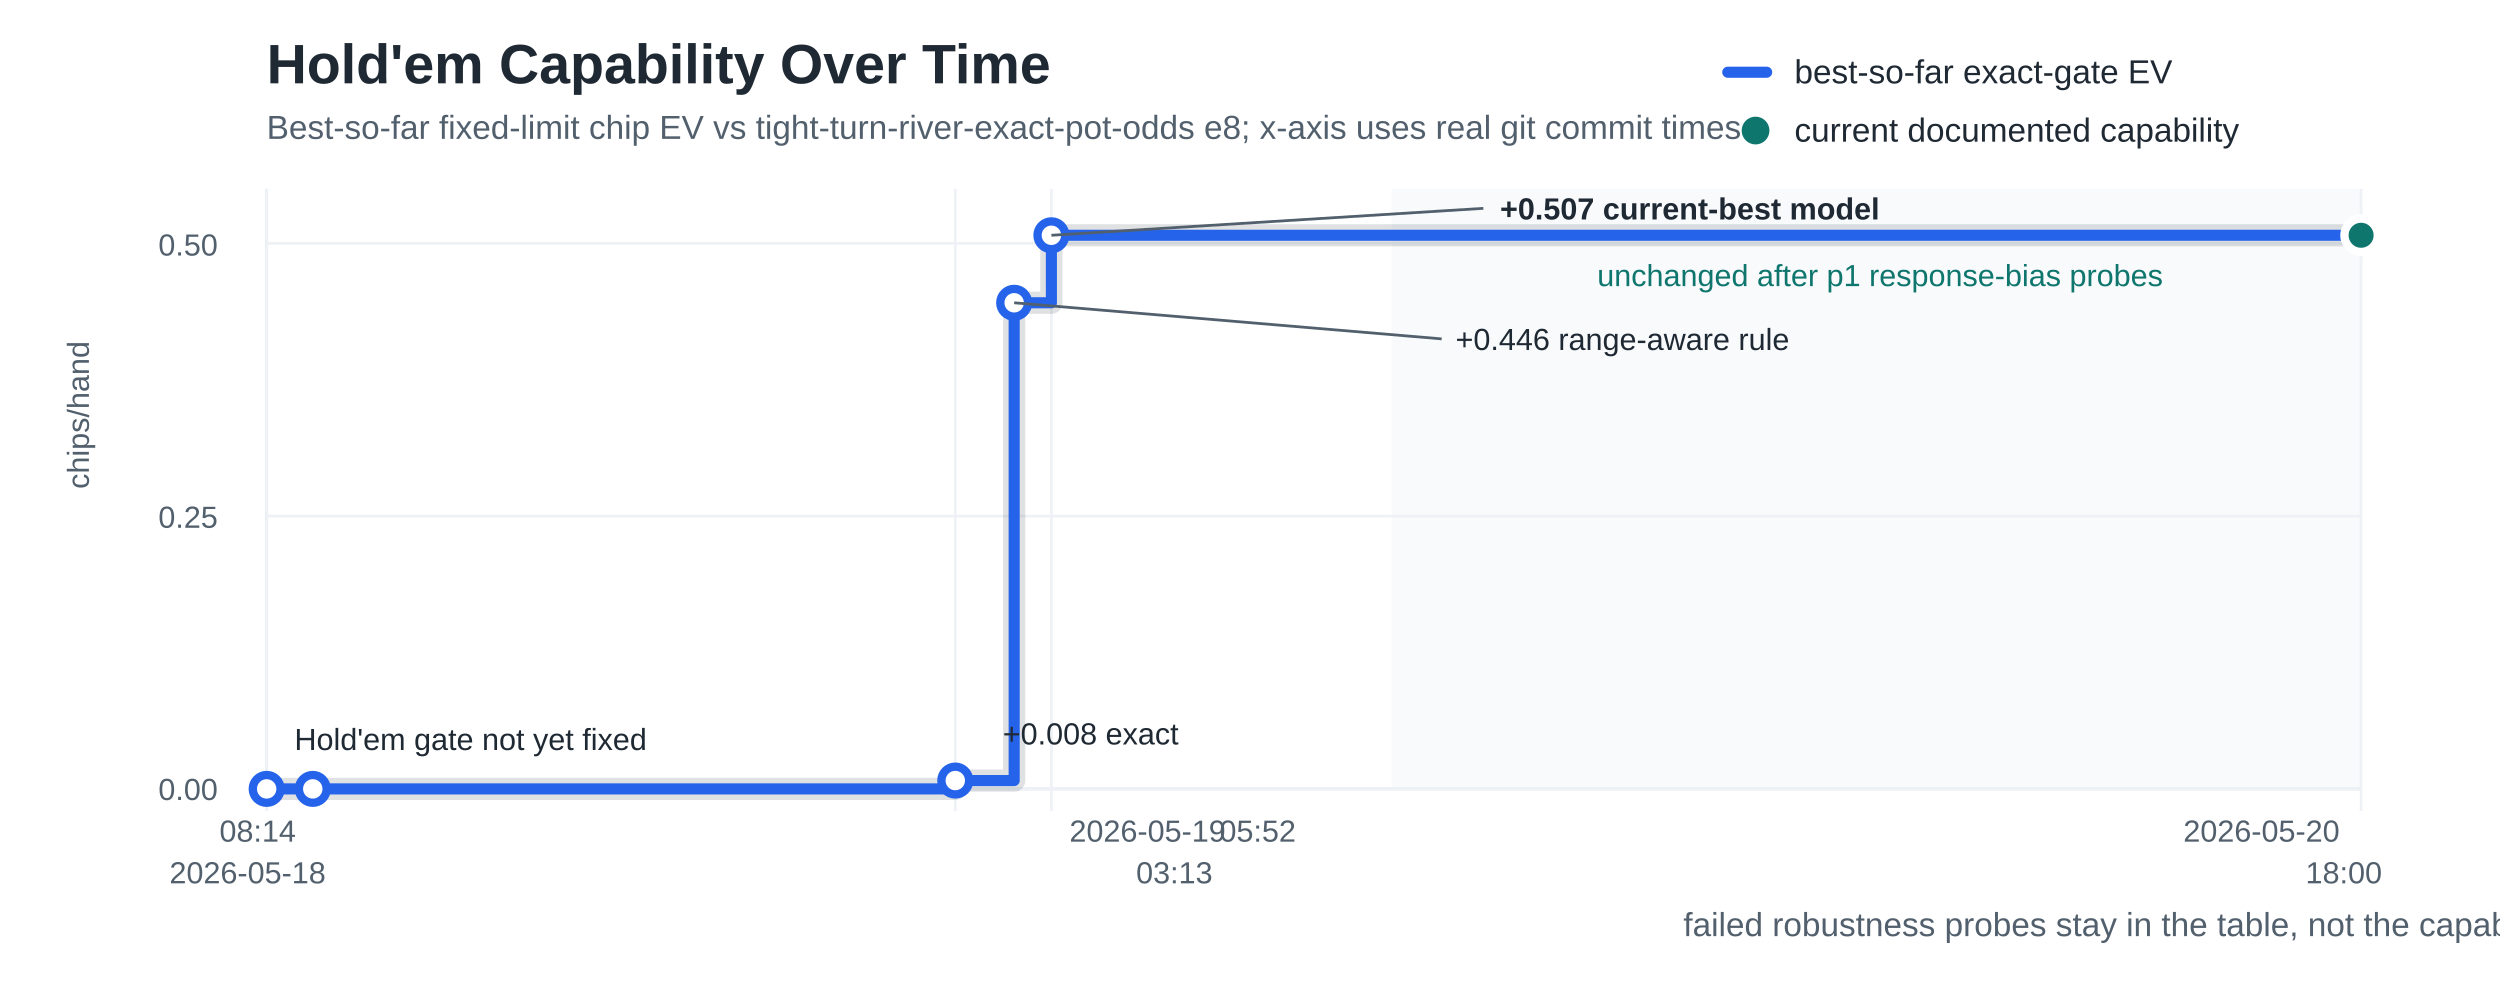
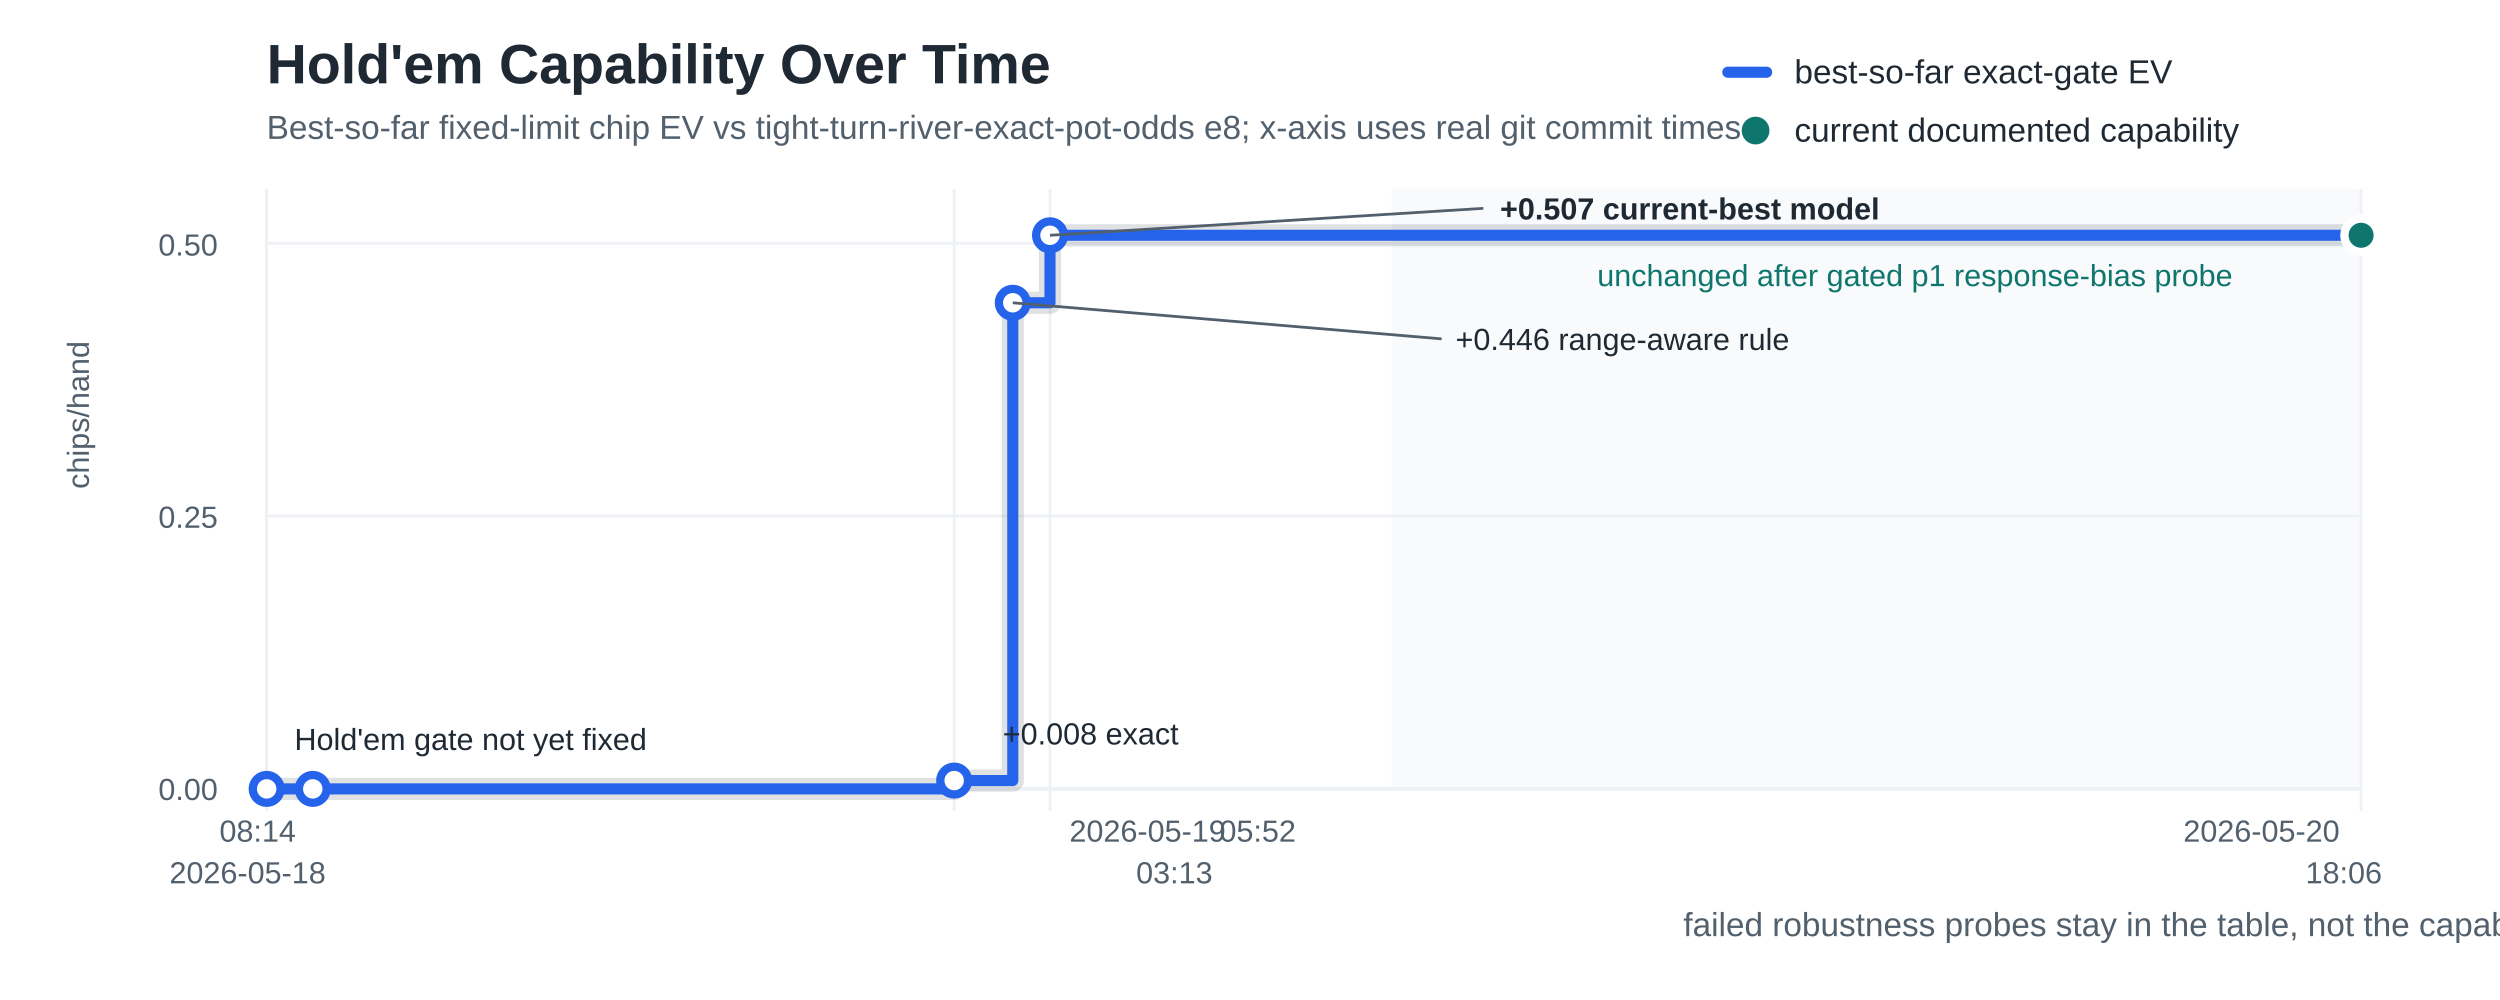
<svg xmlns="http://www.w3.org/2000/svg" width="900" height="360" viewBox="0 0 900 360" role="img" aria-labelledby="title desc">
  <rect width="900" height="360" fill="#ffffff" />
  <rect x="501" y="68" width="349" height="216" fill="#f8fafc" />
  <text x="96" y="30" font-family="Arial, Helvetica, sans-serif" font-size="20" font-weight="700" fill="#1f2933">Hold'em Capability Over Time</text>
  <text x="96" y="50" font-family="Arial, Helvetica, sans-serif" font-size="12" fill="#52606d">Best-so-far fixed-limit chip EV vs tight-turn-river-exact-pot-odds e8; x-axis uses real git commit times</text>
  <g stroke="#d9e2ec" stroke-width="1">
    <line x1="96" y1="284" x2="850" y2="284" />
    <line x1="96" y1="68" x2="96" y2="284" />
  </g>
  <g font-family="Arial, Helvetica, sans-serif" font-size="11" fill="#52606d">
    <line x1="96" y1="284.0" x2="850" y2="284.0" stroke="#eef2f6" stroke-width="1" />
    <text x="57" y="288">0.00</text>
    <line x1="96" y1="185.8" x2="850" y2="185.8" stroke="#eef2f6" stroke-width="1" />
    <text x="57" y="190">0.25</text>
    <line x1="96" y1="87.6" x2="850" y2="87.6" stroke="#eef2f6" stroke-width="1" />
    <text x="57" y="92">0.50</text>
    <text x="32" y="176" transform="rotate(-90 32 176)">chips/hand</text>
  </g>
  <g stroke="#eef2f6" stroke-width="1">
    <line x1="96.0" y1="68" x2="96.0" y2="292" />
-     <line x1="343.9" y1="68" x2="343.9" y2="292" />
-     <line x1="378.5" y1="68" x2="378.5" y2="292" />
+     <line x1="343.5" y1="68" x2="343.5" y2="292" />
+     <line x1="378.0" y1="68" x2="378.0" y2="292" />
    <line x1="850.0" y1="68" x2="850.0" y2="292" />
  </g>
-   <path d="M 96.0 284.0 L 112.6 284.0 L 112.6 284.0 L 343.9 284.0 L 343.9 281.0 L 365.1 281.0 L 365.1 109.0 L 378.5 109.0 L 378.5 84.7 L 818.3 84.7 L 818.3 84.7 L 821.6 84.7 L 821.6 84.7 L 823.7 84.7 L 823.7 84.7 L 825.3 84.7 L 825.3 84.7 L 827.2 84.7 L 827.2 84.7 L 833.7 84.7 L 833.7 84.7 L 837.2 84.7 L 837.2 84.7 L 838.4 84.7 L 838.4 84.7 L 840.7 84.7 L 840.7 84.7 L 842.7 84.7 L 842.7 84.7 L 846.2 84.7 L 846.2 84.7 L 847.3 84.7 L 847.3 84.7 L 850.0 84.7" fill="none" stroke="#1f2933" stroke-opacity="0.14" stroke-width="8" stroke-linecap="round" stroke-linejoin="round" />
-   <path d="M 96.0 284.0 L 112.6 284.0 L 112.6 284.0 L 343.9 284.0 L 343.9 281.0 L 365.1 281.0 L 365.1 109.0 L 378.5 109.0 L 378.5 84.7 L 818.3 84.7 L 818.3 84.7 L 821.6 84.7 L 821.6 84.7 L 823.7 84.7 L 823.7 84.7 L 825.3 84.7 L 825.3 84.7 L 827.2 84.7 L 827.2 84.7 L 833.7 84.7 L 833.7 84.7 L 837.2 84.7 L 837.2 84.7 L 838.4 84.7 L 838.4 84.7 L 840.7 84.7 L 840.7 84.7 L 842.7 84.7 L 842.7 84.7 L 846.2 84.7 L 846.2 84.7 L 847.3 84.7 L 847.3 84.7 L 850.0 84.7" fill="none" stroke="#2563eb" stroke-width="4" stroke-linecap="round" stroke-linejoin="round" />
+   <path d="M 96.0 284.0 L 112.6 284.0 L 112.6 284.0 L 343.5 284.0 L 343.5 281.0 L 364.6 281.0 L 364.6 109.0 L 378.0 109.0 L 378.0 84.7 L 817.1 84.7 L 817.1 84.7 L 820.4 84.7 L 820.4 84.7 L 822.4 84.7 L 822.4 84.7 L 824.1 84.7 L 824.1 84.7 L 826.0 84.7 L 826.0 84.7 L 832.5 84.7 L 832.5 84.7 L 835.9 84.7 L 835.9 84.7 L 837.1 84.7 L 837.1 84.7 L 839.5 84.7 L 839.5 84.7 L 841.5 84.7 L 841.5 84.7 L 845.0 84.7 L 845.0 84.7 L 846.1 84.7 L 846.1 84.7 L 848.7 84.7 L 848.7 84.7 L 850.0 84.7" fill="none" stroke="#1f2933" stroke-opacity="0.14" stroke-width="8" stroke-linecap="round" stroke-linejoin="round" />
+   <path d="M 96.0 284.0 L 112.6 284.0 L 112.6 284.0 L 343.5 284.0 L 343.5 281.0 L 364.6 281.0 L 364.6 109.0 L 378.0 109.0 L 378.0 84.7 L 817.1 84.7 L 817.1 84.7 L 820.4 84.7 L 820.4 84.7 L 822.4 84.7 L 822.4 84.7 L 824.1 84.7 L 824.1 84.7 L 826.0 84.7 L 826.0 84.7 L 832.5 84.7 L 832.5 84.7 L 835.9 84.7 L 835.9 84.7 L 837.1 84.7 L 837.1 84.7 L 839.5 84.7 L 839.5 84.7 L 841.5 84.7 L 841.5 84.7 L 845.0 84.7 L 845.0 84.7 L 846.1 84.7 L 846.1 84.7 L 848.7 84.7 L 848.7 84.7 L 850.0 84.7" fill="none" stroke="#2563eb" stroke-width="4" stroke-linecap="round" stroke-linejoin="round" />
  <g fill="#ffffff" stroke="#2563eb" stroke-width="3">
    <circle cx="96.0" cy="284.0" r="5" />
    <circle cx="112.6" cy="284.0" r="5" />
-     <circle cx="343.9" cy="281.0" r="5" />
-     <circle cx="365.1" cy="109.0" r="5" />
-     <circle cx="378.5" cy="84.7" r="5" />
+     <circle cx="343.5" cy="281.0" r="5" />
+     <circle cx="364.6" cy="109.0" r="5" />
+     <circle cx="378.0" cy="84.7" r="5" />
  </g>
  <circle cx="850.0" cy="84.7" r="6" fill="#0f766e" stroke="#ffffff" stroke-width="3" />
  <g font-family="Arial, Helvetica, sans-serif" font-size="11" fill="#1f2933">
    <text x="106" y="270">Hold'em gate not yet fixed</text>
    <text x="361" y="268">+0.008 exact</text>
-     <line x1="365.1" y1="109.0" x2="519" y2="122" stroke="#52606d" stroke-width="1" />
+     <line x1="364.6" y1="109.0" x2="519" y2="122" stroke="#52606d" stroke-width="1" />
    <text x="524" y="126">+0.446 range-aware rule</text>
-     <line x1="378.5" y1="84.7" x2="534" y2="75" stroke="#52606d" stroke-width="1" />
+     <line x1="378.0" y1="84.7" x2="534" y2="75" stroke="#52606d" stroke-width="1" />
    <text x="540" y="79" font-weight="700">+0.507 current-best model</text>
-     <text x="575" y="103" fill="#0f766e">unchanged after p1 response-bias probes</text>
+     <text x="575" y="103" fill="#0f766e">unchanged after gated p1 response-bias probe</text>
  </g>
  <g font-family="Arial, Helvetica, sans-serif" font-size="11" fill="#52606d">
    <text x="61" y="318">2026-05-18</text>
    <text x="79" y="303">08:14</text>
    <text x="385" y="303">2026-05-19</text>
    <text x="409" y="318">03:13</text>
    <text x="439" y="303">05:52</text>
    <text x="786" y="303">2026-05-20</text>
-     <text x="830" y="318">18:00</text>
+     <text x="830" y="318">18:06</text>
  </g>
  <g font-family="Arial, Helvetica, sans-serif" font-size="12" fill="#1f2933">
    <rect x="620" y="24" width="18" height="4" fill="#2563eb" rx="2" />
    <text x="646" y="30">best-so-far exact-gate EV</text>
    <circle cx="632" cy="47" r="5" fill="#0f766e" />
    <text x="646" y="51">current documented capability</text>
    <text x="606" y="337" fill="#52606d">failed robustness probes stay in the table, not the capability line</text>
  </g>
</svg>
